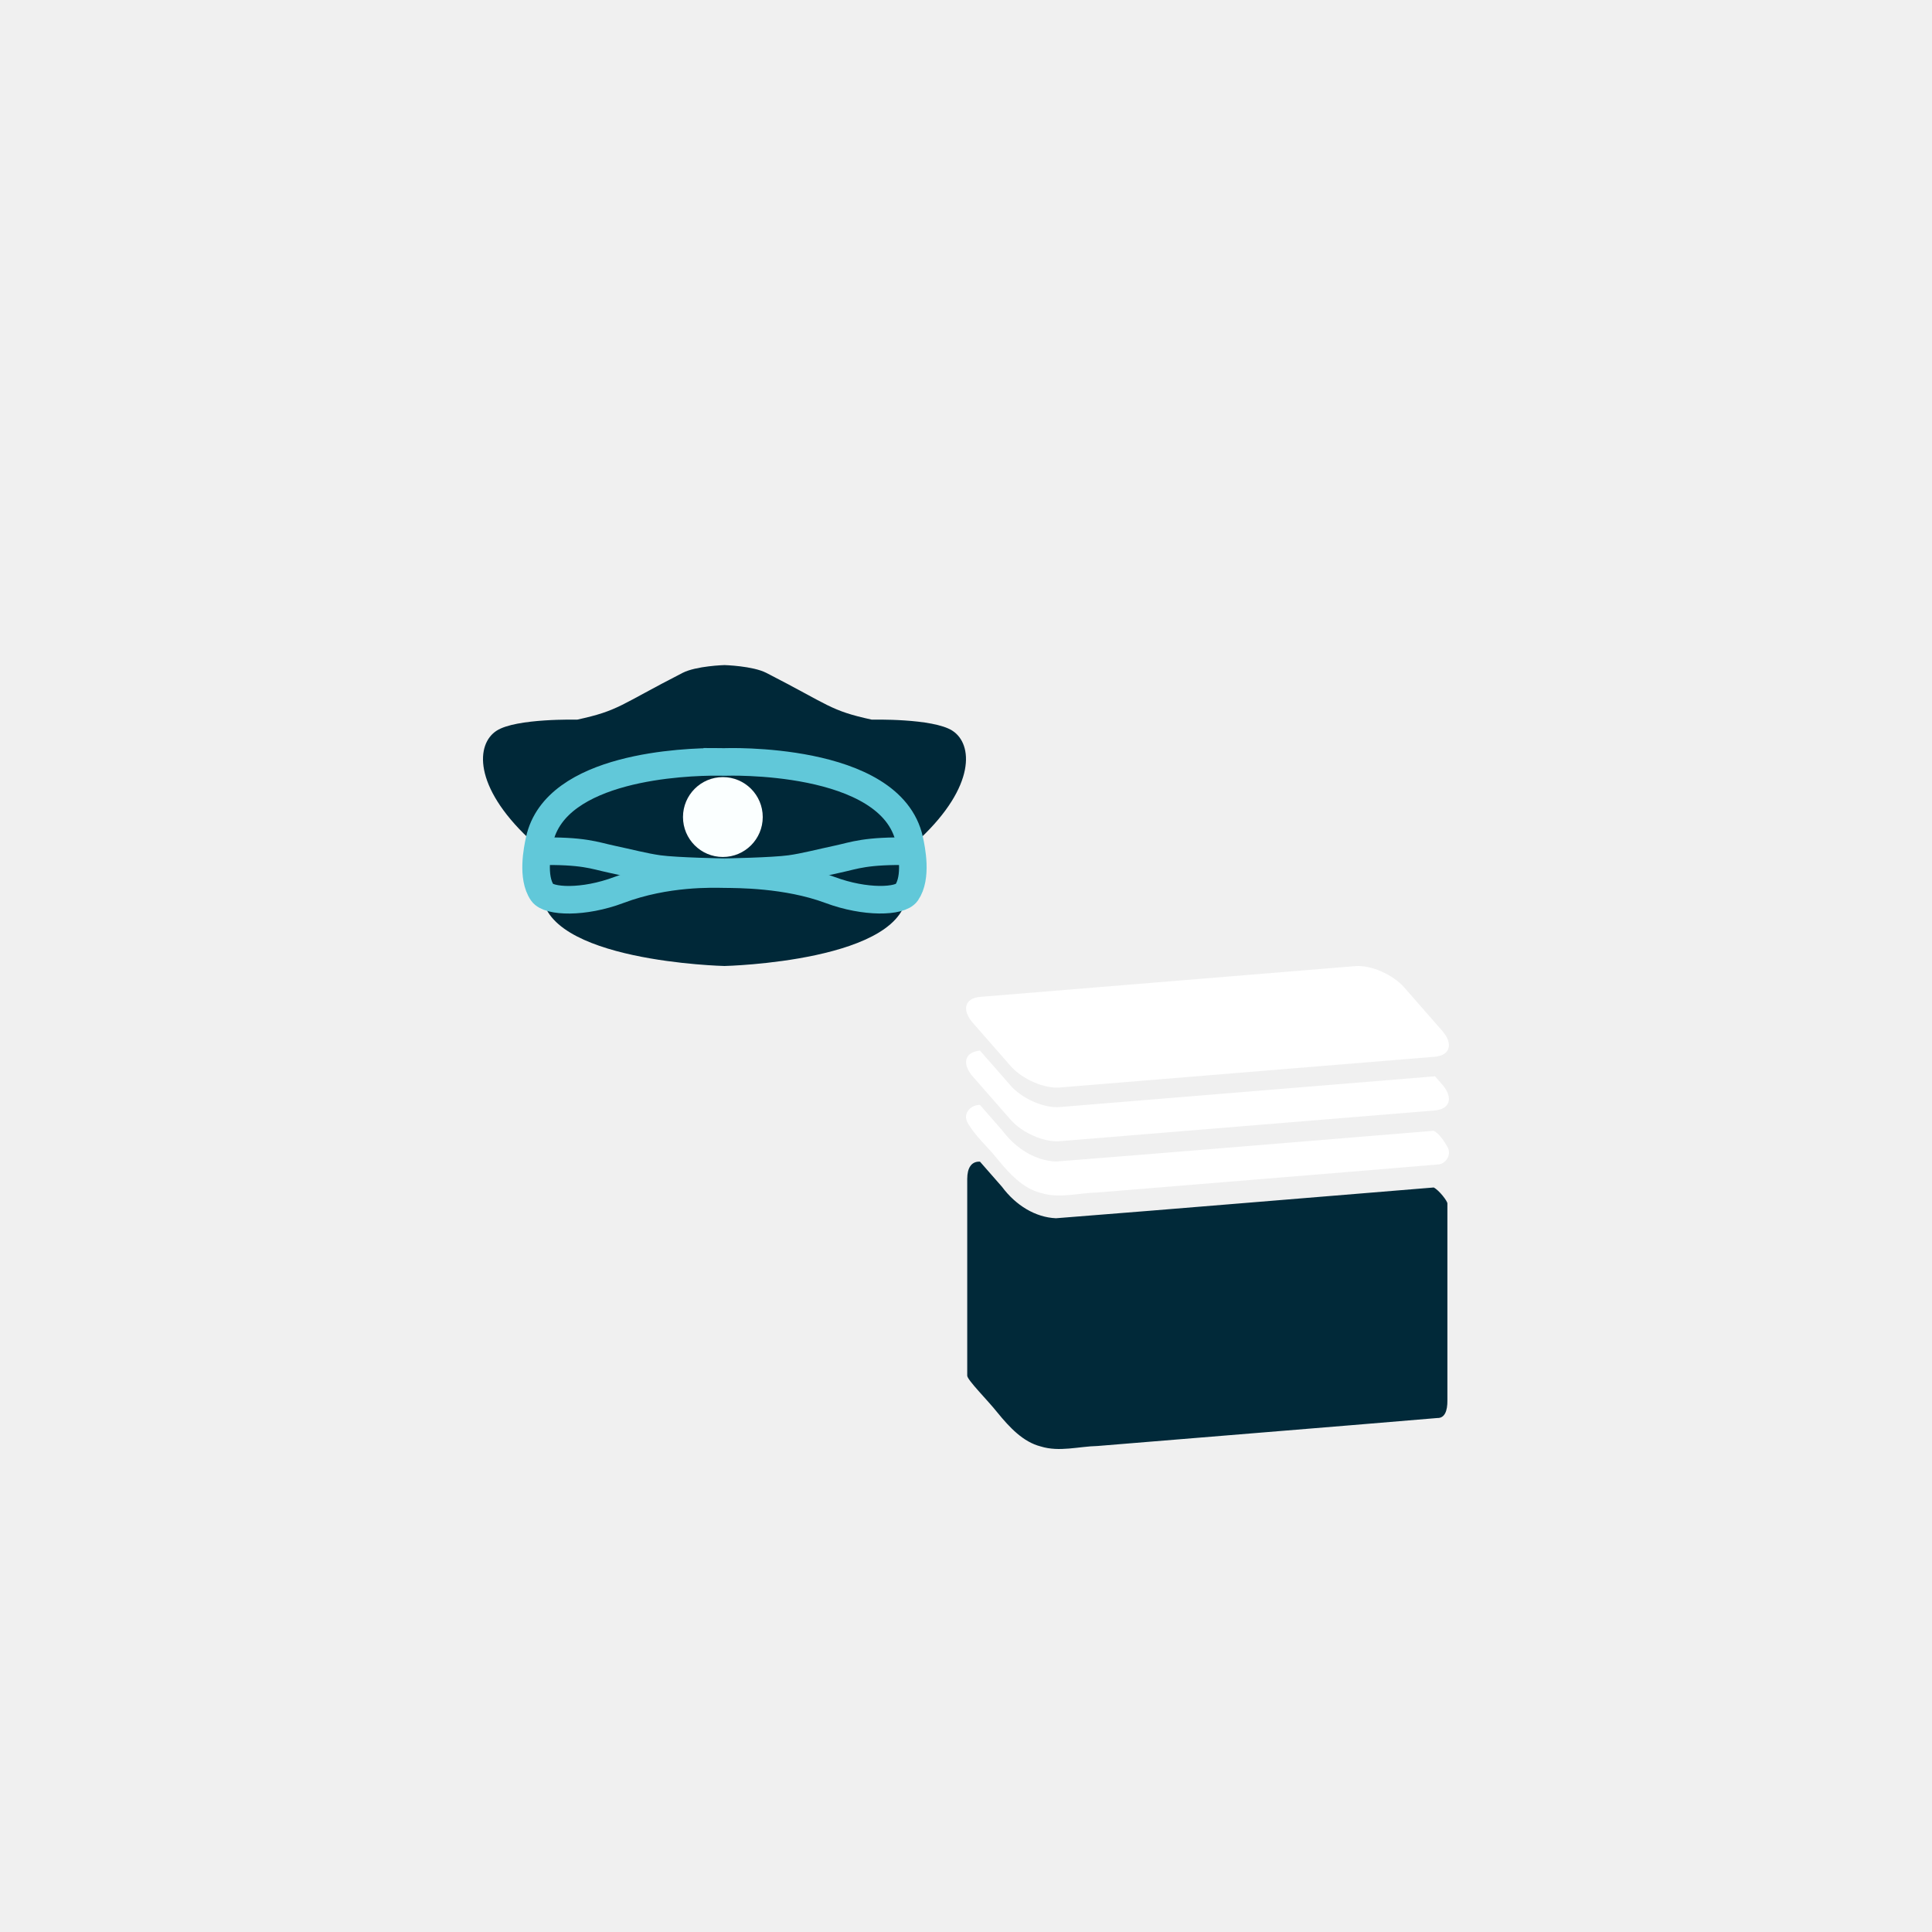
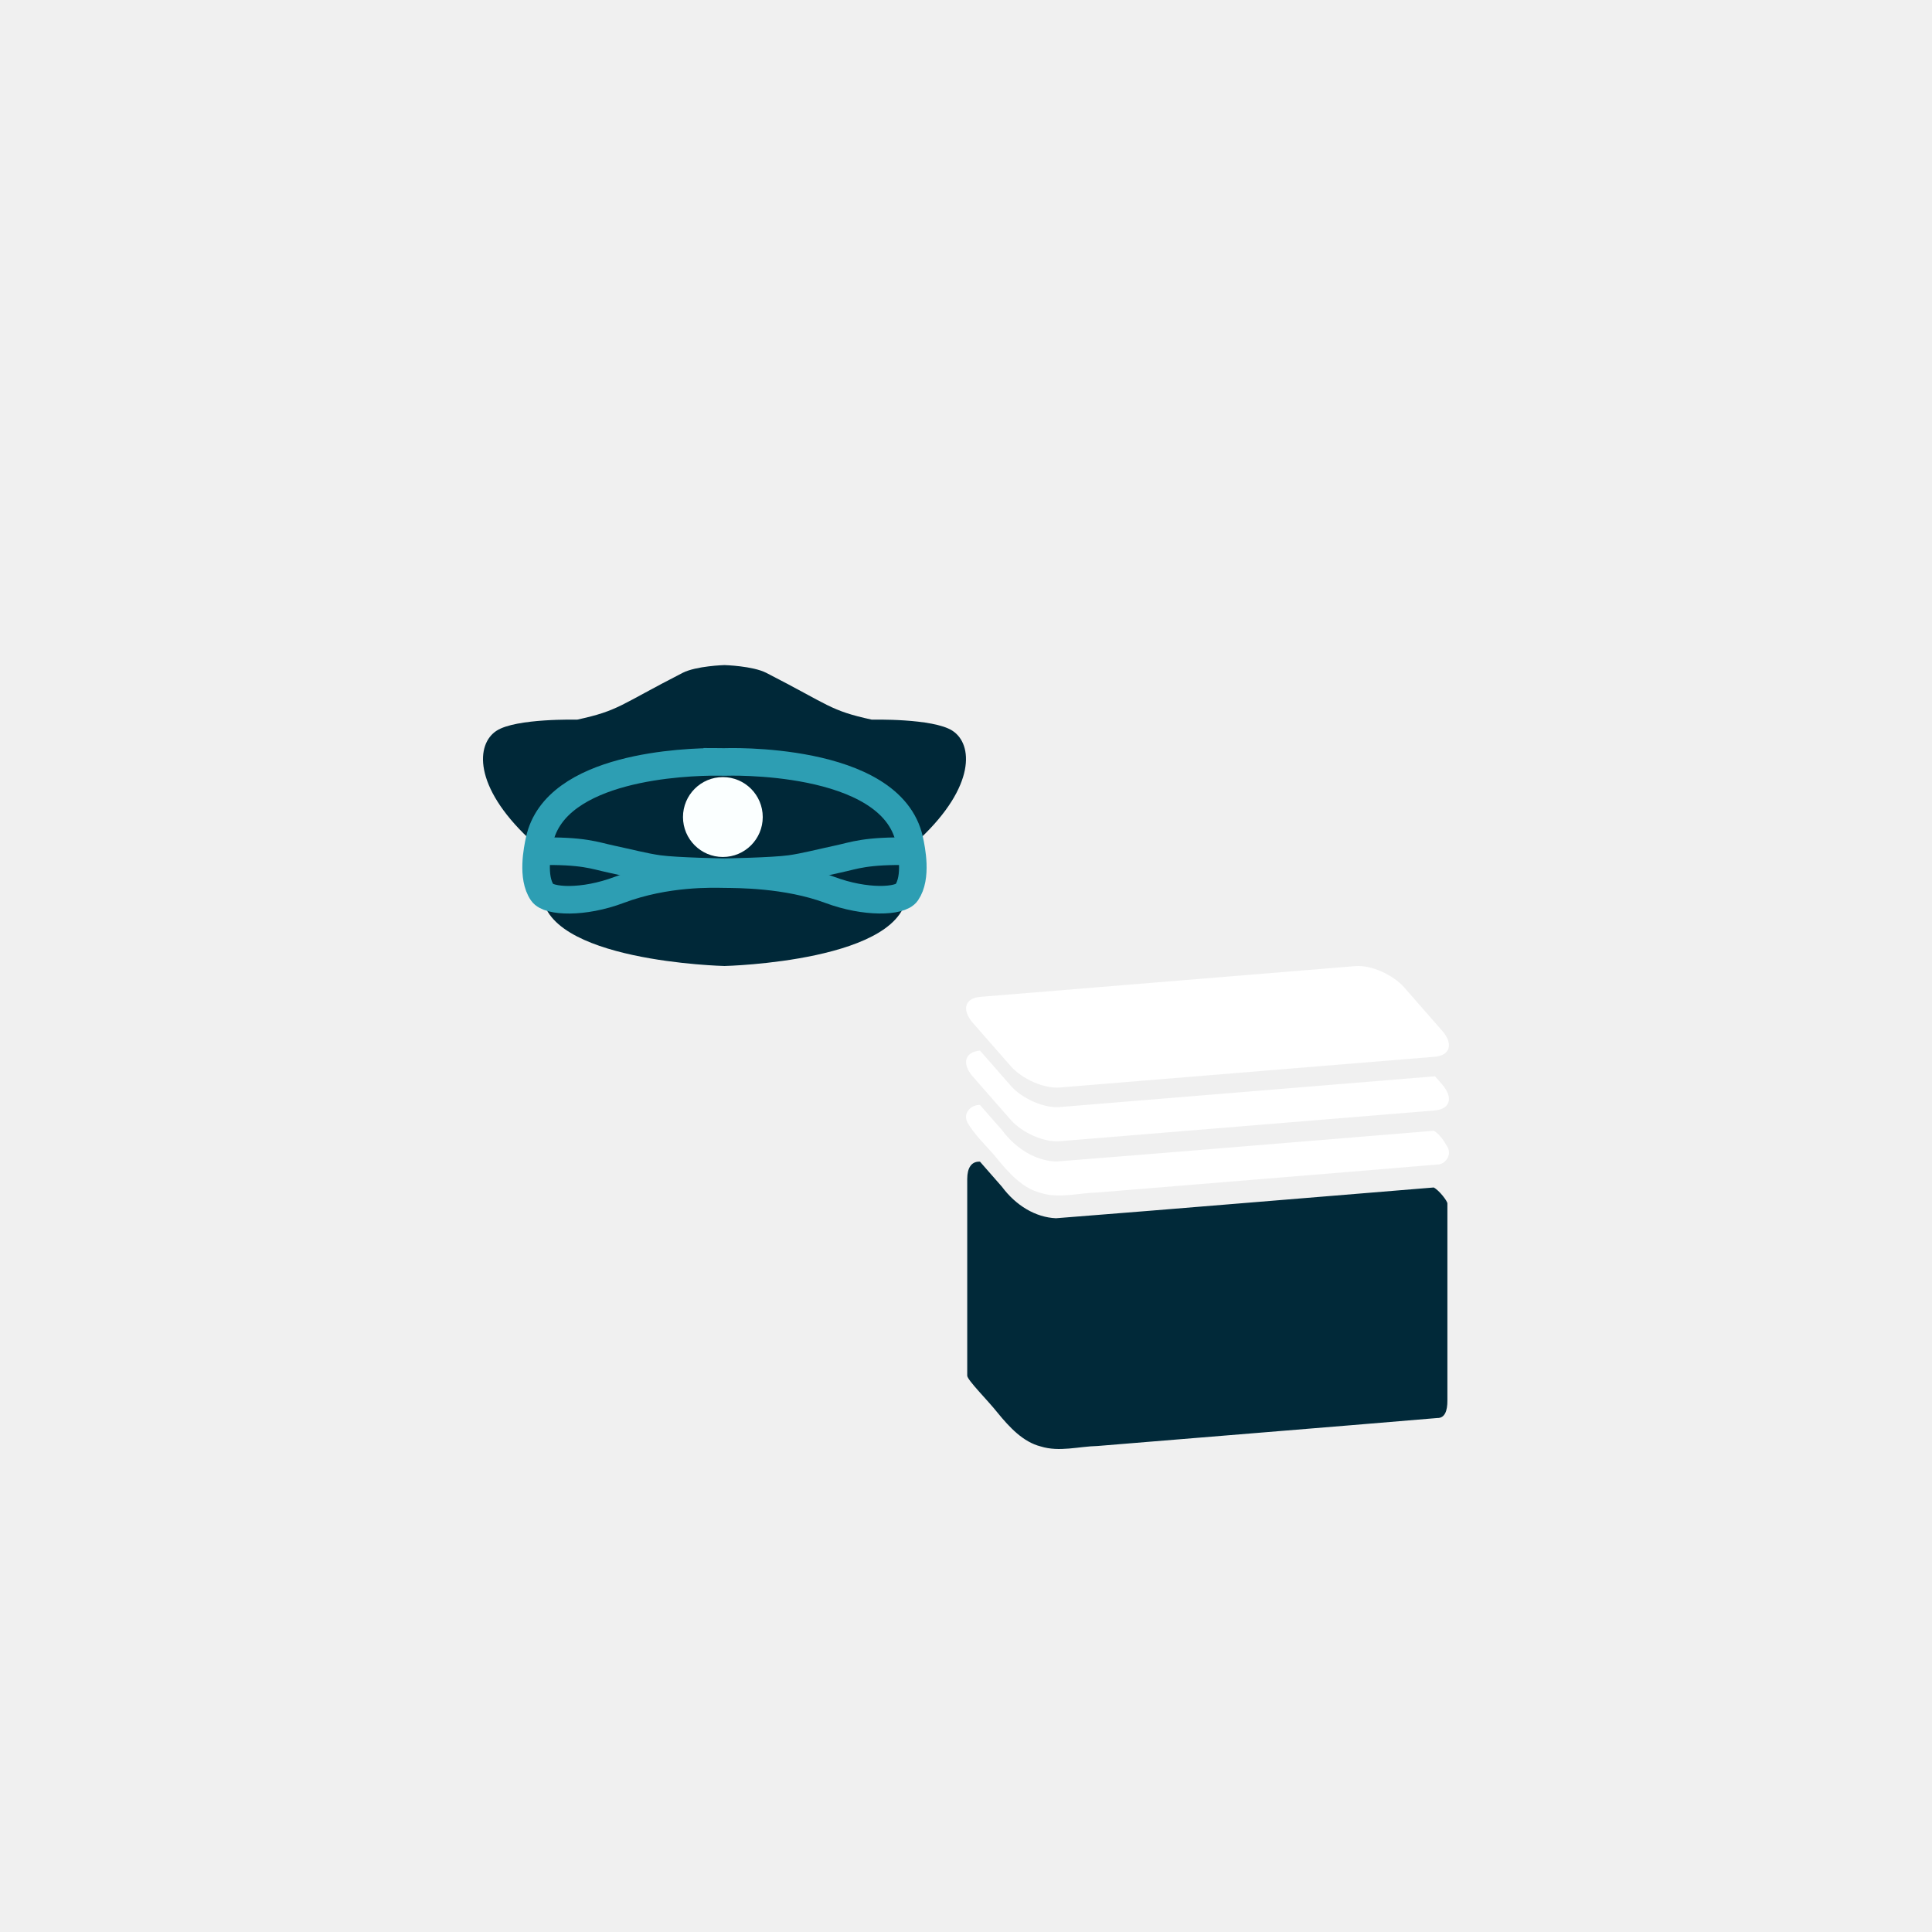
<svg xmlns="http://www.w3.org/2000/svg" width="512" height="512" viewBox="0 0 135.467 135.467" version="1.1" id="svg8">
  <defs id="defs2" />
  <g id="layer1">
    <g id="g1517" transform="matrix(0.3500817,0,0,0.3506122,29.15725,32.74873)">
      <path id="path1424" style="fill:#002838;fill-opacity:1;stroke:none;stroke-width:0.368;stroke-linecap:butt;stroke-linejoin:miter;stroke-miterlimit:4;stroke-dasharray:none;stroke-opacity:1" d="m 61.815,39.604 c 0,0 -5.642,0.156 -8.383,1.557 -12.65,6.467 -12.709,7.531 -21.126,9.356 0,0 -12.212,-0.303 -16.12,2.205 -4.171,2.678 -4.671,11.094 6.455,21.584 0.207,0.195 -0.596,-18.162 39.181,-17.557 39.778,-0.604 38.966,17.752 39.173,17.557 11.127,-10.49 10.635,-18.906 6.464,-21.584 -3.908,-2.509 -16.128,-2.205 -16.128,-2.205 -8.416,-1.825 -8.484,-2.889 -21.133,-9.356 -2.74,-1.401 -8.384,-1.557 -8.384,-1.557 z" />
      <path id="path1500" style="fill:#002838;fill-opacity:1;stroke:none;stroke-width:0.368px;stroke-linecap:butt;stroke-linejoin:miter;stroke-opacity:1" d="m 58.704,58.586 c -31.192,0.087 -33.291,15.633 -33.29,15.809 0.016,1.933 -0.126,9.663 -0.134,10.42 -0.154,14.122 36.535,14.966 36.535,14.966 0,0 36.689,-0.844 36.535,-14.966 -0.008,-0.757 -0.151,-8.488 -0.134,-10.42 0.002,-0.181 -2.236,-16.741 -36.401,-15.768 -1.068,-0.03 -2.104,-0.044 -3.111,-0.041 z" />
-       <path style="display:inline;fill:none;stroke:#61c8d9;stroke-width:5.517;stroke-linecap:butt;stroke-linejoin:miter;stroke-miterlimit:4;stroke-dasharray:none;stroke-opacity:1" d="m 99.219,76.843 c -9.207,-0.181 -11.315,0.838 -14.654,1.546 -3.478,0.737 -6.742,1.599 -9.576,1.989 -3.575,0.491 -13.175,0.648 -13.175,0.648" id="path1480" />
-       <path style="display:inline;fill:none;stroke:#61c8d9;stroke-width:5.517;stroke-linecap:butt;stroke-linejoin:miter;stroke-miterlimit:4;stroke-dasharray:none;stroke-opacity:1" d="m 24.41,76.843 c 9.207,-0.181 11.315,0.838 14.654,1.546 3.478,0.737 6.742,1.599 9.576,1.989 3.575,0.491 13.175,0.648 13.175,0.648" id="path1478" />
+       <path style="display:inline;fill:none;stroke:#2d9eb3;stroke-width:5.517;stroke-linecap:butt;stroke-linejoin:miter;stroke-miterlimit:4;stroke-dasharray:none;stroke-opacity:1" d="m 99.219,76.843 c -9.207,-0.181 -11.315,0.838 -14.654,1.546 -3.478,0.737 -6.742,1.599 -9.576,1.989 -3.575,0.491 -13.175,0.648 -13.175,0.648" id="path1480" />
+       <path style="display:inline;fill:none;stroke:#2d9eb3;stroke-width:5.517;stroke-linecap:butt;stroke-linejoin:miter;stroke-miterlimit:4;stroke-dasharray:none;stroke-opacity:1" d="m 24.41,76.843 c 9.207,-0.181 11.315,0.838 14.654,1.546 3.478,0.737 6.742,1.599 9.576,1.989 3.575,0.491 13.175,0.648 13.175,0.648" id="path1478" />
      <circle style="opacity:0.999;fill:#fbffff;fill-opacity:1;stroke:none;stroke-width:7.463;stroke-linecap:round;stroke-miterlimit:4;stroke-dasharray:none;stroke-opacity:1;paint-order:stroke fill markers" id="path1507" cx="61.495" cy="69.994" r="7.987" />
-       <path id="path1449" style="display:inline;opacity:1;fill:none;stroke:#61c8d9;stroke-width:5.517;stroke-linecap:round;stroke-linejoin:miter;stroke-miterlimit:4;stroke-dasharray:none;stroke-opacity:1" d="m 60.375,58.954 c -6.432,-0.013 -32.365,0.858 -35.606,15.608 -0.421,1.917 -1.559,7.48 0.563,10.542 1.288,1.858 8.284,2.129 15.336,-0.525 9.547,-3.593 18.933,-3.202 21.157,-3.175 2.362,0.035 12.431,-0.065 21.135,3.175 7.061,2.628 14.049,2.383 15.337,0.525 C 100.42,82.041 99.282,76.479 98.861,74.561 95.156,57.705 61.815,58.975 61.815,58.975 c 0,0 -0.521,-0.02 -1.44,-0.022 z" />
+       <path id="path1449" style="display:inline;opacity:1;fill:none;stroke:#2d9eb3;stroke-width:5.517;stroke-linecap:round;stroke-linejoin:miter;stroke-miterlimit:4;stroke-dasharray:none;stroke-opacity:1" d="m 60.375,58.954 c -6.432,-0.013 -32.365,0.858 -35.606,15.608 -0.421,1.917 -1.559,7.48 0.563,10.542 1.288,1.858 8.284,2.129 15.336,-0.525 9.547,-3.593 18.933,-3.202 21.157,-3.175 2.362,0.035 12.431,-0.065 21.135,3.175 7.061,2.628 14.049,2.383 15.337,0.525 C 100.42,82.041 99.282,76.479 98.861,74.561 95.156,57.705 61.815,58.975 61.815,58.975 c 0,0 -0.521,-0.02 -1.44,-0.022 z" />
    </g>
    <g id="g853" transform="matrix(0.5,0,0,0.5,50.8,50.79999)">
      <g id="layer1-3" />
      <g id="g842" transform="matrix(0.5,0,0,0.5,33.86667,33.86668)">
        <path id="path1022" style="color:#000000;font-style:normal;font-variant:normal;font-weight:normal;font-stretch:normal;font-size:medium;line-height:normal;font-family:sans-serif;font-variant-ligatures:normal;font-variant-position:normal;font-variant-caps:normal;font-variant-numeric:normal;font-variant-alternates:normal;font-variant-east-asian:normal;font-feature-settings:normal;font-variation-settings:normal;text-indent:0;text-align:start;text-decoration:none;text-decoration-line:none;text-decoration-style:solid;text-decoration-color:#000000;letter-spacing:normal;word-spacing:normal;text-transform:none;writing-mode:lr-tb;direction:ltr;text-orientation:mixed;dominant-baseline:auto;baseline-shift:baseline;text-anchor:start;white-space:normal;shape-padding:0;shape-margin:0;inline-size:0;clip-rule:nonzero;display:inline;overflow:visible;visibility:visible;opacity:0.996;isolation:auto;mix-blend-mode:normal;color-interpolation:sRGB;color-interpolation-filters:linearRGB;solid-color:#000000;solid-opacity:1;vector-effect:none;fill:#ffffff;fill-opacity:1;fill-rule:nonzero;stroke:none;stroke-width:2.582;stroke-linecap:butt;stroke-linejoin:round;stroke-miterlimit:4;stroke-dasharray:none;stroke-dashoffset:0;stroke-opacity:1;paint-order:stroke fill markers;color-rendering:auto;image-rendering:auto;shape-rendering:auto;text-rendering:auto;enable-background:accumulate;stop-color:#000000" d="M 3.926,23.726 A 10.659,5.315 26.298 0 0 1.947,31.048 L 12.515,43.115 A 10.659,5.315 26.298 0 0 26.276,49.142 l 105.179,-8.623 a 10.659,5.315 26.298 0 0 2.069,-7.325 l -1.982,-2.263 a 10.659,5.315 26.298 0 1 -0.09,0.009 L 26.277,39.562 a 10.659,5.315 26.298 0 1 -0.2,0.014 10.659,5.315 26.298 0 1 -0.205,0.011 10.659,5.315 26.298 0 1 -0.21,0.005 10.659,5.315 26.298 0 1 -0.214,0.002 10.659,5.315 26.298 0 1 -0.215,-0.003 10.659,5.315 26.298 0 1 -0.219,-0.007 10.659,5.315 26.298 0 1 -0.222,-0.011 10.659,5.315 26.298 0 1 -0.225,-0.016 10.659,5.315 26.298 0 1 -0.228,-0.021 10.659,5.315 26.298 0 1 -0.229,-0.024 10.659,5.315 26.298 0 1 -0.232,-0.028 10.659,5.315 26.298 0 1 -0.235,-0.033 10.659,5.315 26.298 0 1 -0.238,-0.037 10.659,5.315 26.298 0 1 -0.238,-0.04 10.659,5.315 26.298 0 1 -0.241,-0.046 10.659,5.315 26.298 0 1 -0.242,-0.051 10.659,5.315 26.298 0 1 -0.243,-0.053 10.659,5.315 26.298 0 1 -0.245,-0.058 10.659,5.315 26.298 0 1 -0.246,-0.061 10.659,5.315 26.298 0 1 -0.246,-0.067 10.659,5.315 26.298 0 1 -0.248,-0.07 10.659,5.315 26.298 0 1 -0.249,-0.074 10.659,5.315 26.298 0 1 -0.249,-0.077 10.659,5.315 26.298 0 1 -0.249,-0.081 10.659,5.315 26.298 0 1 -0.249,-0.086 10.659,5.315 26.298 0 1 -0.249,-0.088 10.659,5.315 26.298 0 1 -0.25,-0.093 10.659,5.315 26.298 0 1 -0.248,-0.096 10.659,5.315 26.298 0 1 -0.249,-0.1 A 10.659,5.315 26.298 0 1 19.217,38.173 10.659,5.315 26.298 0 1 18.97,38.067 10.659,5.315 26.298 0 1 18.723,37.956 10.659,5.315 26.298 0 1 18.479,37.844 10.659,5.315 26.298 0 1 18.235,37.729 10.659,5.315 26.298 0 1 17.992,37.609 10.659,5.315 26.298 0 1 17.751,37.487 10.659,5.315 26.298 0 1 17.512,37.361 10.659,5.315 26.298 0 1 17.276,37.233 10.659,5.315 26.298 0 1 17.041,37.103 10.659,5.315 26.298 0 1 16.808,36.968 10.659,5.315 26.298 0 1 16.577,36.833 a 10.659,5.315 26.298 0 1 -0.228,-0.14 10.659,5.315 26.298 0 1 -0.226,-0.14 10.659,5.315 26.298 0 1 -0.222,-0.144 10.659,5.315 26.298 0 1 -0.219,-0.145 10.659,5.315 26.298 0 1 -0.217,-0.149 10.659,5.315 26.298 0 1 -0.214,-0.149 10.659,5.315 26.298 0 1 -0.211,-0.152 10.659,5.315 26.298 0 1 -0.207,-0.154 10.659,5.315 26.298 0 1 -0.203,-0.156 10.659,5.315 26.298 0 1 -0.2,-0.158 10.659,5.315 26.298 0 1 -0.196,-0.158 10.659,5.315 26.298 0 1 -0.193,-0.161 10.659,5.315 26.298 0 1 -0.187,-0.161 10.659,5.315 26.298 0 1 -0.183,-0.163 10.659,5.315 26.298 0 1 -0.18,-0.165 10.659,5.315 26.298 0 1 -0.174,-0.165 10.659,5.315 26.298 0 1 -0.17,-0.166 10.659,5.315 26.298 0 1 -0.165,-0.166 10.659,5.315 26.298 0 1 -0.16,-0.168 10.659,5.315 26.298 0 1 -0.156,-0.168 10.659,5.315 26.298 0 1 -0.15,-0.17 z" />
        <path style="color:#000000;font-style:normal;font-variant:normal;font-weight:normal;font-stretch:normal;font-size:medium;line-height:normal;font-family:sans-serif;font-variant-ligatures:normal;font-variant-position:normal;font-variant-caps:normal;font-variant-numeric:normal;font-variant-alternates:normal;font-variant-east-asian:normal;font-feature-settings:normal;font-variation-settings:normal;text-indent:0;text-align:start;text-decoration:none;text-decoration-line:none;text-decoration-style:solid;text-decoration-color:#000000;letter-spacing:normal;word-spacing:normal;text-transform:none;writing-mode:lr-tb;direction:ltr;text-orientation:mixed;dominant-baseline:auto;baseline-shift:baseline;text-anchor:start;white-space:normal;shape-padding:0;shape-margin:0;inline-size:0;clip-rule:nonzero;display:inline;overflow:visible;visibility:visible;opacity:0.996;isolation:auto;mix-blend-mode:normal;color-interpolation:sRGB;color-interpolation-filters:linearRGB;solid-color:#000000;solid-opacity:1;vector-effect:none;fill:#ffffff;fill-opacity:1;fill-rule:nonzero;stroke:none;stroke-width:2.582;stroke-linecap:butt;stroke-linejoin:round;stroke-miterlimit:4;stroke-dasharray:none;stroke-dashoffset:0;stroke-opacity:1;paint-order:stroke fill markers;color-rendering:auto;image-rendering:auto;shape-rendering:auto;text-rendering:auto;enable-background:accumulate;stop-color:#000000" d="M 4.014,8.655 A 10.659,5.315 26.298 0 0 1.945,15.98 l 10.571,12.072 a 10.659,5.315 26.298 0 0 13.761,6.027 l 105.175,-8.623 a 10.659,5.315 26.298 0 0 2.074,-7.325 L 122.955,6.058 A 10.659,5.315 26.298 0 0 109.189,0.032 Z" id="path1055" />
        <path id="path1089" style="color:#000000;font-style:normal;font-variant:normal;font-weight:normal;font-stretch:normal;font-size:medium;line-height:normal;font-family:sans-serif;font-variant-ligatures:normal;font-variant-position:normal;font-variant-caps:normal;font-variant-numeric:normal;font-variant-alternates:normal;font-variant-east-asian:normal;font-feature-settings:normal;font-variation-settings:normal;text-indent:0;text-align:start;text-decoration:none;text-decoration-line:none;text-decoration-style:solid;text-decoration-color:#000000;letter-spacing:normal;word-spacing:normal;text-transform:none;writing-mode:lr-tb;direction:ltr;text-orientation:mixed;dominant-baseline:auto;baseline-shift:baseline;text-anchor:start;white-space:normal;shape-padding:0;shape-margin:0;inline-size:0;clip-rule:nonzero;display:inline;overflow:visible;visibility:visible;opacity:0.996;isolation:auto;mix-blend-mode:normal;color-interpolation:sRGB;color-interpolation-filters:linearRGB;solid-color:#000000;solid-opacity:1;vector-effect:none;fill:#ffffff;fill-opacity:1;fill-rule:nonzero;stroke:none;stroke-width:2.582;stroke-linecap:butt;stroke-linejoin:round;stroke-miterlimit:4;stroke-dasharray:none;stroke-dashoffset:0;stroke-opacity:1;paint-order:stroke fill markers;color-rendering:auto;image-rendering:auto;shape-rendering:auto;text-rendering:auto;enable-background:accumulate;stop-color:#000000" d="m 3.926,38.979 c -2.032,-0.19 -4.93,1.928 -3.58,4.811 2.284,4.023 5.692,6.851 8.465,10.348 3.431,4.217 7.247,8.262 12.117,9.502 5.26,1.643 10.678,-0.005 16.008,-0.12 31.756,-2.627 63.518,-5.161 95.27,-7.845 2.02,0.055 4.228,-2.491 2.813,-4.971 -0.993,-1.703 -2.336,-3.733 -3.839,-4.49 C 95.863,49.072 60.552,52.082 25.233,54.843 19.487,54.598 13.982,51.257 10.093,46.022 8.037,43.674 5.982,41.327 3.926,38.979 Z" />
        <path id="path2052" style="color:#000000;font-style:normal;font-variant:normal;font-weight:normal;font-stretch:normal;font-size:medium;line-height:normal;font-family:sans-serif;font-variant-ligatures:normal;font-variant-position:normal;font-variant-caps:normal;font-variant-numeric:normal;font-variant-alternates:normal;font-variant-east-asian:normal;font-feature-settings:normal;font-variation-settings:normal;text-indent:0;text-align:start;text-decoration:none;text-decoration-line:none;text-decoration-style:solid;text-decoration-color:#000000;letter-spacing:normal;word-spacing:normal;text-transform:none;writing-mode:lr-tb;direction:ltr;text-orientation:mixed;dominant-baseline:auto;baseline-shift:baseline;text-anchor:start;white-space:normal;shape-padding:0;shape-margin:0;inline-size:0;clip-rule:nonzero;display:inline;overflow:visible;visibility:visible;opacity:0.996;isolation:auto;mix-blend-mode:normal;color-interpolation:sRGB;color-interpolation-filters:linearRGB;solid-color:#000000;solid-opacity:1;vector-effect:none;fill:#002838;fill-opacity:1;fill-rule:nonzero;stroke:none;stroke-width:2.582;stroke-linecap:butt;stroke-linejoin:round;stroke-miterlimit:4;stroke-dasharray:none;stroke-dashoffset:0;stroke-opacity:1;paint-order:stroke fill markers;color-rendering:auto;image-rendering:auto;shape-rendering:auto;text-rendering:auto;enable-background:accumulate;stop-color:#000000" d="m 3.536,54.876 c -1.988,0.087 -3.176,1.684 -3.19,4.82 v 52.365 2.831 c -0.003,1.219 5.692,6.851 8.465,10.348 3.431,4.217 7.246,8.262 12.117,9.502 5.26,1.643 10.678,-0.006 16.007,-0.121 31.756,-2.627 63.518,-5.161 95.27,-7.845 2.02,0.055 2.848,-1.91 2.813,-4.971 V 69.843 c 0.017,-1.352 0.002,-1.95 0,-3.233 0.011,-0.681 -2.336,-3.733 -3.839,-4.489 C 95.864,64.977 60.552,67.987 25.233,70.748 19.487,70.503 13.983,67.163 10.094,61.928 8.038,59.58 5.982,57.232 3.926,54.885 3.799,54.873 3.669,54.87 3.536,54.876 Z" />
      </g>
    </g>
  </g>
</svg>
